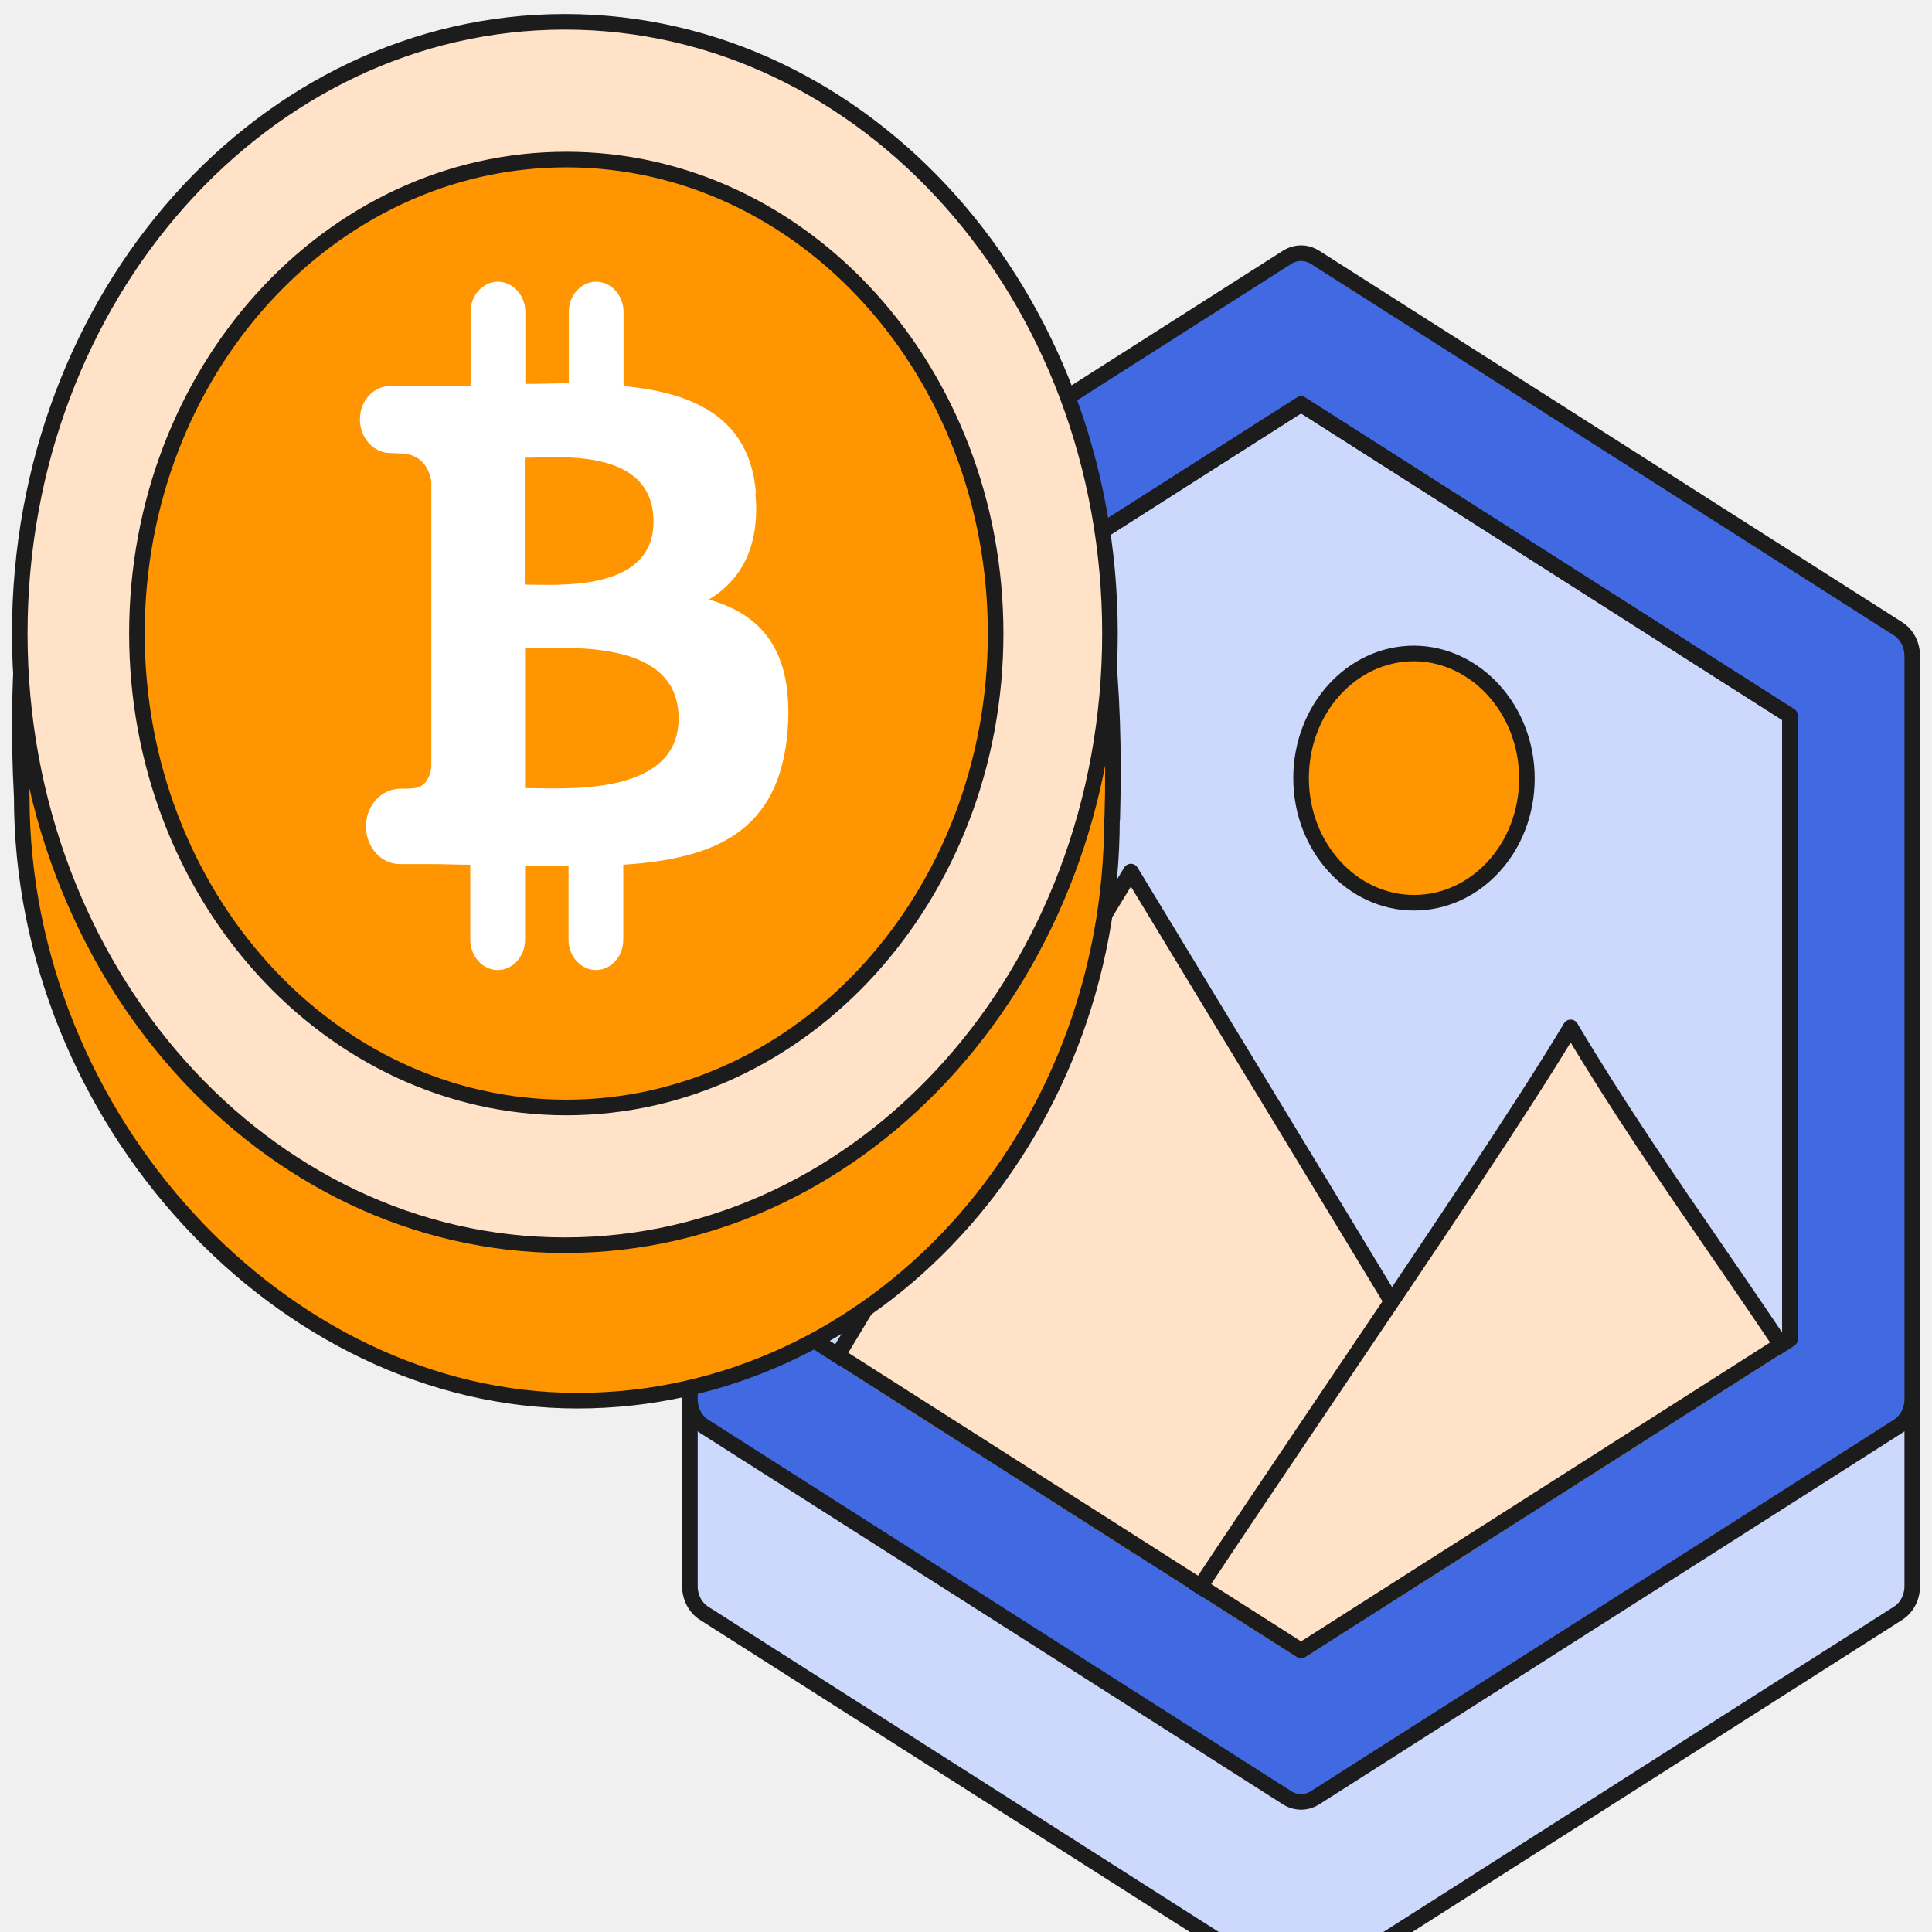
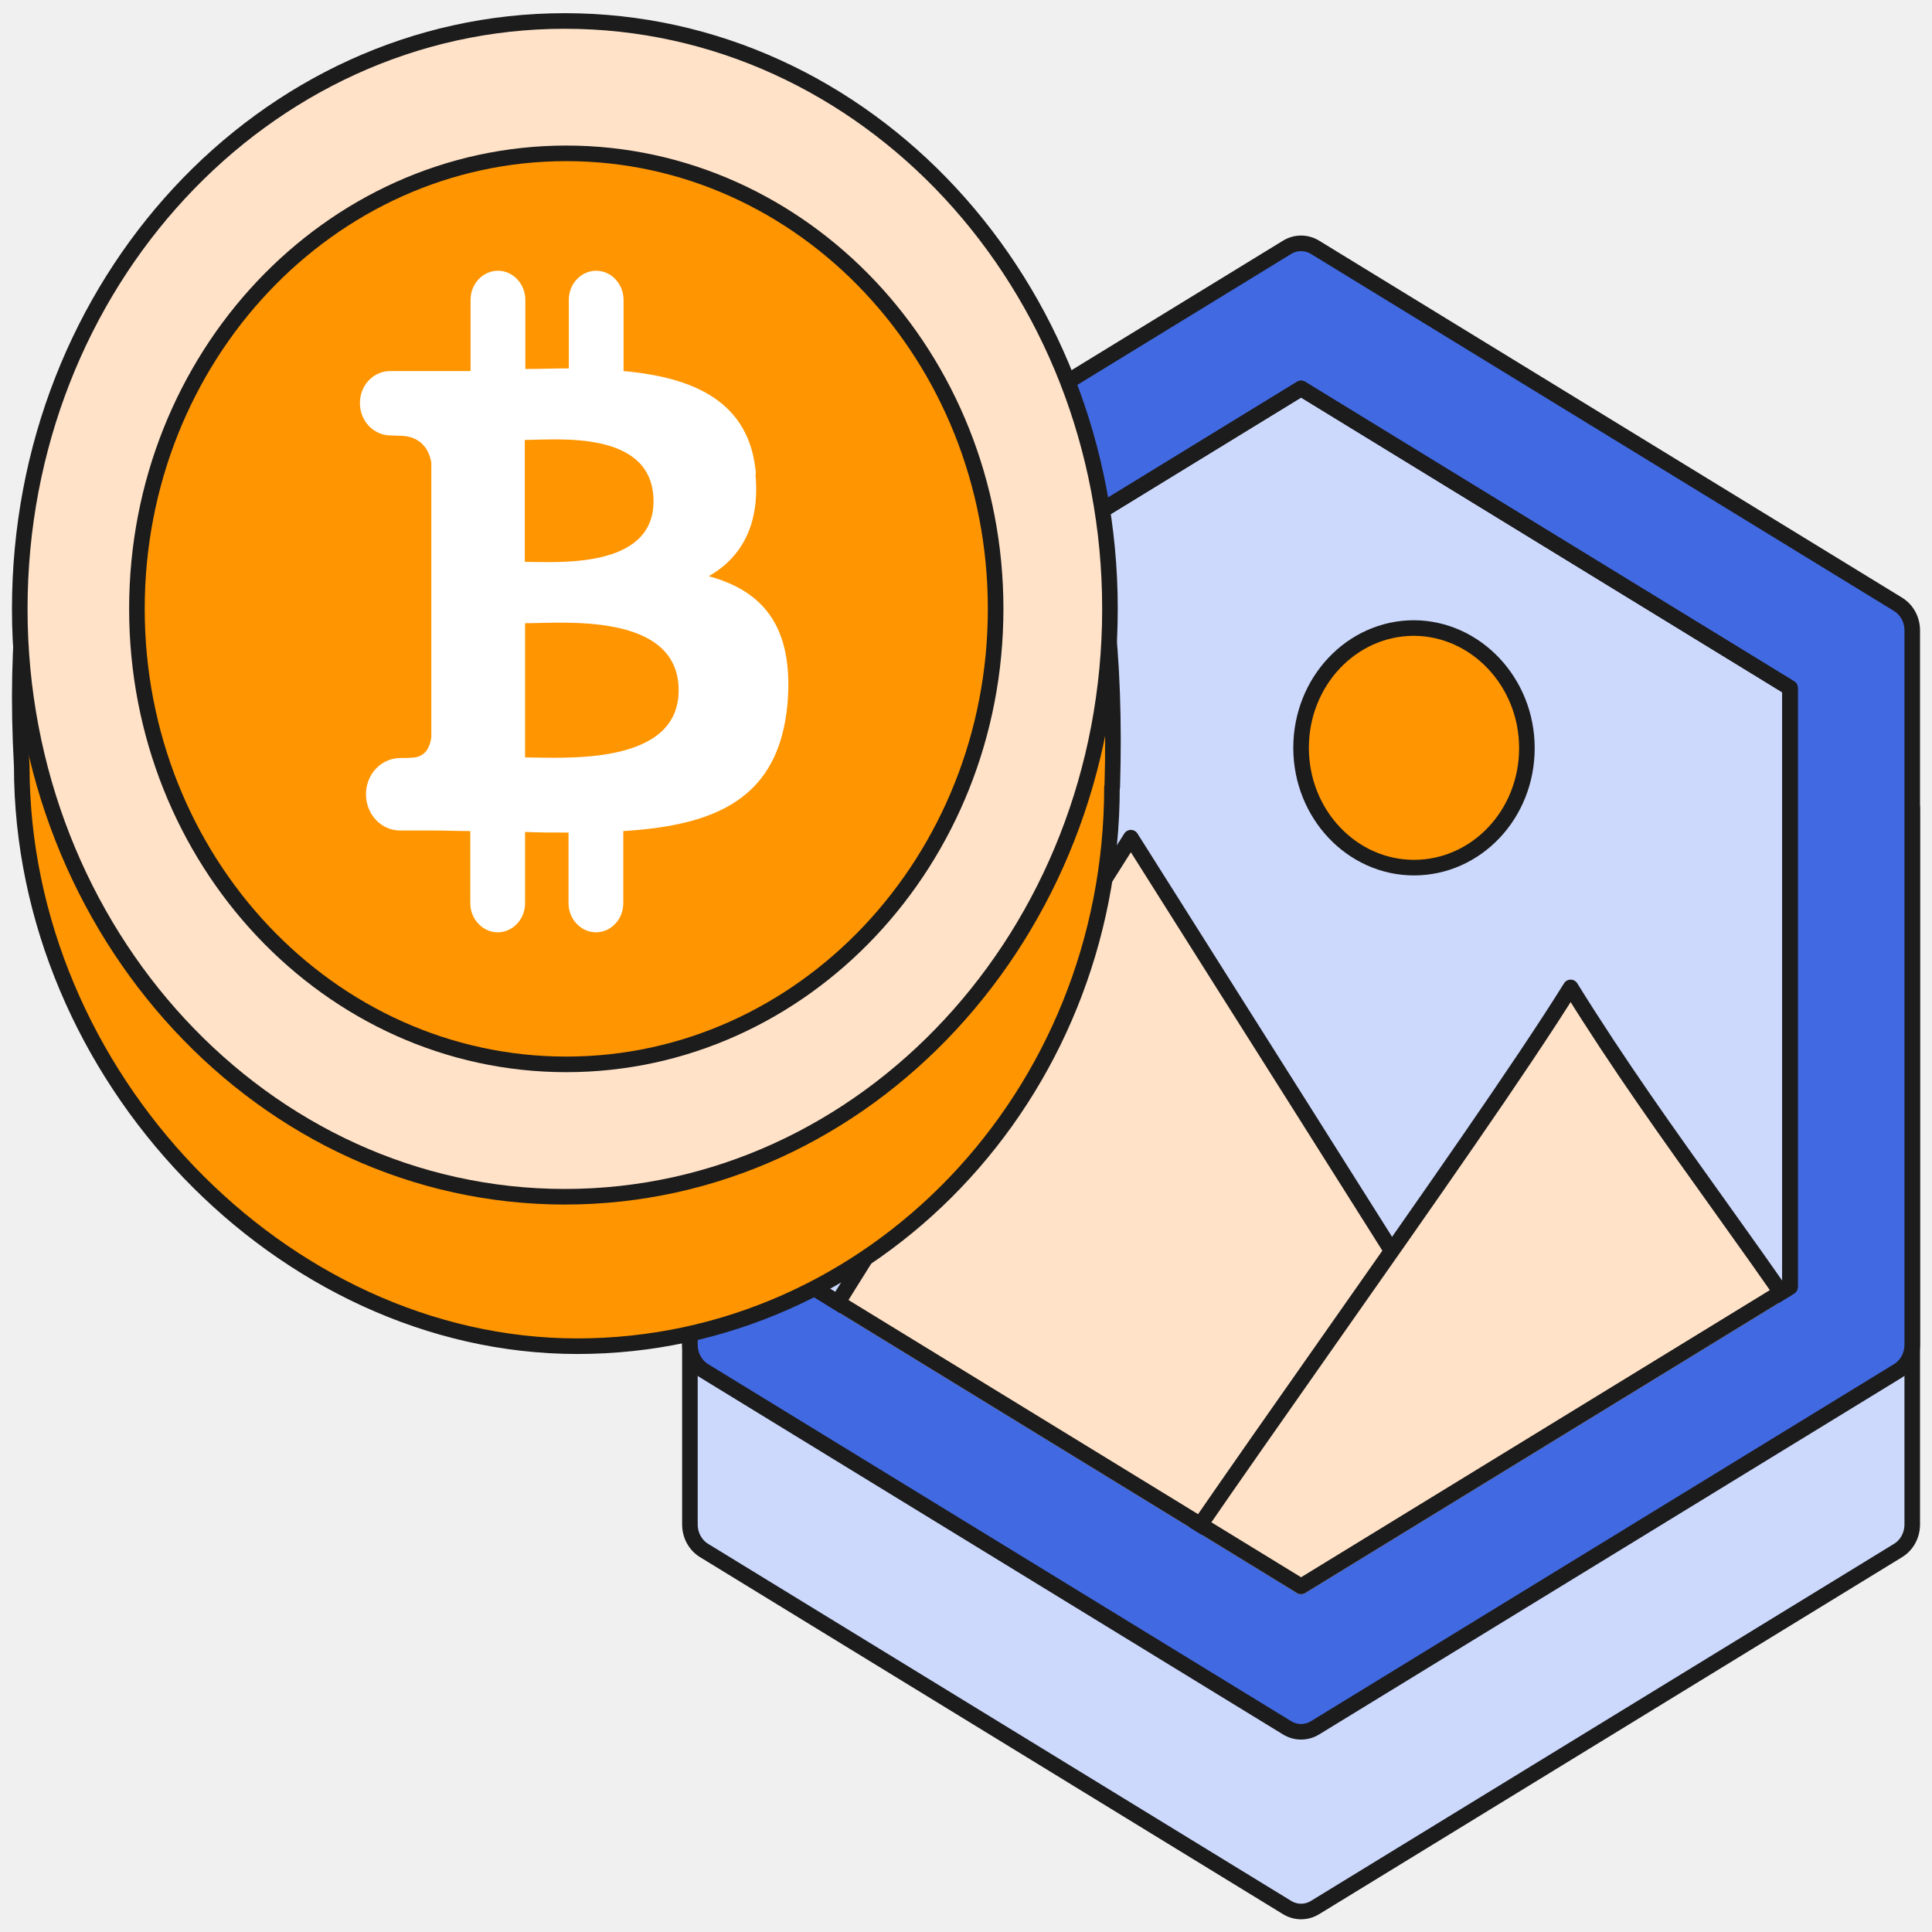
<svg xmlns="http://www.w3.org/2000/svg" width="62" height="62" viewBox="0 0 62 62" fill="none">
  <g clip-path="url(#clip0_18011_7055)">
    <g clip-path="url(#clip1_18011_7055)">
-       <path d="M41.3 14.26C41.581 14.08 41.925 14.08 42.206 14.26L60.913 26.18C61.194 26.36 61.366 26.69 61.366 27.05V50.9C61.366 51.26 61.194 51.59 60.913 51.77L42.206 63.69C41.925 63.87 41.581 63.87 41.3 63.69L22.593 51.77C22.312 51.59 22.14 51.26 22.14 50.9V27.05C22.14 26.69 22.312 26.36 22.593 26.18L41.3 14.26Z" fill="#CCD9FD" stroke="#1C1C1C" stroke-width="0.5" stroke-miterlimit="10" />
-       <path d="M41.3 8.26C41.581 8.08 41.925 8.08 42.206 8.26L60.913 20.18C61.194 20.36 61.366 20.69 61.366 21.05V44.9C61.366 45.26 61.194 45.59 60.913 45.77L42.206 57.69C41.925 57.87 41.581 57.87 41.3 57.69L22.593 45.77C22.312 45.59 22.14 45.26 22.14 44.9V21.05C22.14 20.69 22.312 20.36 22.593 20.18L41.3 8.26Z" fill="#4169E1" stroke="#1C1C1C" stroke-width="0.5" stroke-miterlimit="10" />
-       <path d="M41.753 12.97L57.443 22.97V42.97L41.753 52.97L26.063 42.97V22.97L41.753 12.97Z" fill="#CCD9FD" stroke="#1C1C1C" stroke-width="0.5" stroke-linejoin="round" />
-       <mask id="mask0_18011_7055" style="mask-type:alpha" maskUnits="userSpaceOnUse" x="25" y="12" width="33" height="42">
-         <path d="M41.753 12.97L57.443 22.97V42.97L41.753 52.97L26.063 42.97V22.97L41.753 12.97Z" fill="#CCD9FD" stroke="#1C1C1C" stroke-width="0.5" stroke-linejoin="round" />
+       <path d="M41.3 13.705C41.581 13.532 41.925 13.532 42.206 13.705L60.913 25.161C61.194 25.334 61.366 25.651 61.366 25.997V48.919C61.366 49.266 61.194 49.583 60.913 49.756L42.206 61.212C41.925 61.385 41.581 61.385 41.3 61.212L22.593 49.756C22.312 49.583 22.14 49.266 22.14 48.919V25.997C22.14 25.651 22.312 25.334 22.593 25.161L41.3 13.705Z" fill="#CCD9FD" stroke="#1C1C1C" stroke-width="0.5" stroke-miterlimit="10" />
+       <path d="M41.3 7.939C41.581 7.766 41.925 7.766 42.206 7.939L60.913 19.395C61.194 19.568 61.366 19.885 61.366 20.231V43.153C61.366 43.499 61.194 43.816 60.913 43.989L42.206 55.445C41.925 55.618 41.581 55.618 41.3 55.445L22.593 43.989C22.312 43.816 22.14 43.499 22.14 43.153V20.231C22.14 19.885 22.312 19.568 22.593 19.395L41.3 7.939Z" fill="#4169E1" stroke="#1C1C1C" stroke-width="0.5" stroke-miterlimit="10" />
+       <path d="M41.753 12.465L57.443 22.076V41.298L41.753 50.909L26.063 41.298V22.076L41.753 12.465Z" fill="#CCD9FD" stroke="#1C1C1C" stroke-width="0.5" stroke-linejoin="round" />
+       <mask id="mask0_18011_7055" style="mask-type:alpha" maskUnits="userSpaceOnUse" x="25" y="12" width="33" height="40">
+         <path d="M41.753 12.465L57.443 22.076V41.298L41.753 50.909L26.063 41.298V22.076L41.753 12.465Z" fill="#CCD9FD" stroke="#1C1C1C" stroke-width="0.5" stroke-linejoin="round" />
      </mask>
      <g mask="url(#mask0_18011_7055)">
-         <path d="M50.812 50.97C42.124 50.99 47.188 62.47 25.447 45.89C29.705 38.77 31.915 35.17 36.291 27.97C40.648 35.16 42.858 38.77 47.188 45.95L50.812 50.97Z" fill="#FFE2C8" stroke="#1C1C1C" stroke-width="0.5" stroke-linecap="round" stroke-linejoin="round" />
-         <path d="M58.512 49.47C52.171 54.03 41.119 56.47 34.959 56.47C38.039 51.27 47.297 38.17 50.404 32.97C53.494 38.16 56.855 42.32 59.871 47.47L58.512 49.47Z" fill="#FFE2C8" stroke="#1C1C1C" stroke-width="0.5" stroke-linecap="round" stroke-linejoin="round" />
-         <path d="M49 24.98C49 22.77 47.361 20.98 45.377 20.97C43.375 20.97 41.753 22.76 41.753 24.97C41.753 27.18 43.384 28.97 45.377 28.97C47.37 28.97 49 27.2 49 24.98Z" fill="#FF9500" stroke="#1C1C1C" stroke-width="0.5" stroke-miterlimit="10" />
+         <path d="M50.812 48.987C42.124 49.006 47.188 60.039 25.447 44.105C29.705 37.261 31.915 33.802 36.291 26.882C40.648 33.792 42.858 37.261 47.188 44.162L50.812 48.987Z" fill="#FFE2C8" stroke="#1C1C1C" stroke-width="0.5" stroke-linecap="round" stroke-linejoin="round" />
+         <path d="M58.512 47.545C52.171 51.928 41.119 54.273 34.959 54.273C38.039 49.275 47.297 36.685 50.404 31.687C53.494 36.675 56.855 40.673 59.871 45.623L58.512 47.545Z" fill="#FFE2C8" stroke="#1C1C1C" stroke-width="0.5" stroke-linecap="round" stroke-linejoin="round" />
+         <path d="M49 24.008C49 21.884 47.361 20.164 45.377 20.154C43.375 20.154 41.753 21.874 41.753 23.998C41.753 26.122 43.384 27.843 45.377 27.843C47.37 27.843 49 26.142 49 24.008Z" fill="#FF9500" stroke="#1C1C1C" stroke-width="0.5" stroke-miterlimit="10" />
      </g>
-       <path d="M41.753 12.97L57.443 22.97V42.97L41.753 52.97L26.063 42.97V22.97L41.753 12.97Z" stroke="#1C1C1C" stroke-width="0.5" stroke-linejoin="round" />
-       <path d="M35.684 26.28C35.684 36.59 28.001 44.95 18.526 44.95C9.05 44.95 0.698 35.9 0.698 25.59C-0.226 8.2 9.059 7.61 18.535 7.61C28.011 7.61 36.209 8.51 35.693 26.28H35.684Z" fill="#FF9500" stroke="#1C1C1C" stroke-width="0.5" stroke-linejoin="round" />
-       <path d="M18.127 39.96C27.793 39.96 35.62 31.17 35.62 20.33C35.62 9.49 27.793 0.7 18.127 0.7C8.461 0.7 0.634 9.49 0.634 20.33C0.634 31.17 8.47 39.96 18.127 39.96Z" fill="#FFE2C8" stroke="#1C1C1C" stroke-width="0.5" stroke-linejoin="round" />
-       <path d="M18.172 35.54C25.782 35.54 31.951 28.73 31.951 20.33C31.951 11.93 25.782 5.12 18.172 5.12C10.563 5.12 4.394 11.93 4.394 20.33C4.394 28.73 10.563 35.54 18.172 35.54Z" fill="#FF9500" stroke="#1C1C1C" stroke-width="0.5" stroke-linejoin="round" />
-       <path d="M24.242 15.81C24.405 17.57 23.753 18.64 22.747 19.24C24.432 19.72 25.474 20.86 25.275 23.46C25.012 26.68 22.956 27.56 20.002 27.75V30.16C20.002 30.7 19.604 31.13 19.124 31.13C18.643 31.13 18.245 30.69 18.245 30.16V27.8C17.792 27.8 17.321 27.8 16.85 27.78V30.16C16.85 30.7 16.451 31.13 15.971 31.13C15.491 31.13 15.092 30.69 15.092 30.16V27.75C14.685 27.75 14.268 27.73 13.842 27.73H12.837C12.157 27.73 11.65 27.06 11.759 26.32C11.849 25.73 12.311 25.31 12.855 25.31C13.199 25.31 13.19 25.3 13.19 25.3C13.679 25.3 13.806 24.9 13.842 24.61V19.28V15.45C13.779 15.05 13.534 14.55 12.819 14.55C12.819 14.55 12.819 14.55 12.538 14.54C11.994 14.54 11.55 14.06 11.55 13.46C11.55 12.86 11.985 12.39 12.52 12.39H15.101V10.01C15.101 9.47 15.5 9.04 15.98 9.04C16.46 9.04 16.859 9.48 16.859 10.01V12.32C17.33 12.32 17.783 12.3 18.254 12.3V10.01C18.254 9.47 18.652 9.04 19.133 9.04C19.613 9.04 20.011 9.48 20.011 10.01V12.39C22.267 12.6 24.079 13.41 24.26 15.84L24.242 15.81ZM21.778 23.05C21.778 20.43 18.046 20.81 16.85 20.81V25.29C18.037 25.29 21.778 25.6 21.778 23.05ZM20.972 16.74C20.972 14.33 17.846 14.69 16.841 14.69V18.76C17.846 18.76 20.972 19.02 20.972 16.74Z" fill="white" />
+       <path d="M41.753 12.465L57.443 22.076V41.298L41.753 50.909L26.063 41.298V22.076L41.753 12.465Z" stroke="#1C1C1C" stroke-width="0.5" stroke-linejoin="round" />
+       <path d="M35.684 25.258C35.684 35.166 28.001 43.201 18.526 43.201C9.05 43.201 0.698 34.503 0.698 24.594C-0.226 7.881 9.059 7.314 18.535 7.314C28.011 7.314 36.209 8.179 35.693 25.258H35.684Z" fill="#FF9500" stroke="#1C1C1C" stroke-width="0.5" stroke-linejoin="round" />
+       <path d="M18.127 38.405C27.793 38.405 35.62 29.957 35.62 19.539C35.62 9.121 27.793 0.673 18.127 0.673C8.461 0.673 0.634 9.121 0.634 19.539C0.634 29.957 8.47 38.405 18.127 38.405Z" fill="#FFE2C8" stroke="#1C1C1C" stroke-width="0.5" stroke-linejoin="round" />
+       <path d="M18.172 34.157C25.782 34.157 31.951 27.612 31.951 19.539C31.951 11.466 25.782 4.921 18.172 4.921C10.563 4.921 4.394 11.466 4.394 19.539C4.394 27.612 10.563 34.157 18.172 34.157Z" fill="#FF9500" stroke="#1C1C1C" stroke-width="0.5" stroke-linejoin="round" />
+       <path d="M24.242 15.195C24.405 16.886 23.753 17.915 22.747 18.491C24.432 18.953 25.474 20.048 25.275 22.547C25.012 25.642 22.956 26.488 20.002 26.67V28.986C20.002 29.506 19.604 29.919 19.124 29.919C18.643 29.919 18.245 29.496 18.245 28.986V26.718C17.792 26.718 17.321 26.718 16.85 26.699V28.986C16.85 29.506 16.451 29.919 15.971 29.919C15.491 29.919 15.092 29.496 15.092 28.986V26.67C14.685 26.67 14.268 26.651 13.842 26.651H12.837C12.157 26.651 11.65 26.007 11.759 25.296C11.849 24.729 12.311 24.325 12.855 24.325C13.199 24.325 13.19 24.316 13.19 24.316C13.679 24.316 13.806 23.931 13.842 23.652V18.53V14.849C13.779 14.464 13.534 13.984 12.819 13.984C12.819 13.984 12.819 13.984 12.538 13.974C11.994 13.974 11.55 13.513 11.55 12.936C11.55 12.36 11.985 11.908 12.52 11.908H15.101V9.621C15.101 9.102 15.5 8.688 15.98 8.688C16.46 8.688 16.859 9.111 16.859 9.621V11.841C17.33 11.841 17.783 11.822 18.254 11.822V9.621C18.254 9.102 18.652 8.688 19.133 8.688C19.613 8.688 20.011 9.111 20.011 9.621V11.908C22.267 12.11 24.079 12.888 24.26 15.224L24.242 15.195ZM21.778 22.153C21.778 19.635 18.046 20 16.85 20V24.306C18.037 24.306 21.778 24.604 21.778 22.153ZM20.972 16.089C20.972 13.773 17.846 14.118 16.841 14.118V18.03C17.846 18.03 20.972 18.28 20.972 16.089Z" fill="white" />
    </g>
  </g>
  <defs>
    <clipPath id="clip0_18011_7055">
      <rect width="62" height="62" rx="5" fill="white" />
    </clipPath>
    <clipPath id="clip1_18011_7055">
-       <rect width="62" height="64.51" fill="white" />
+       <rect width="62" height="62" fill="white" />
    </clipPath>
  </defs>
</svg>
